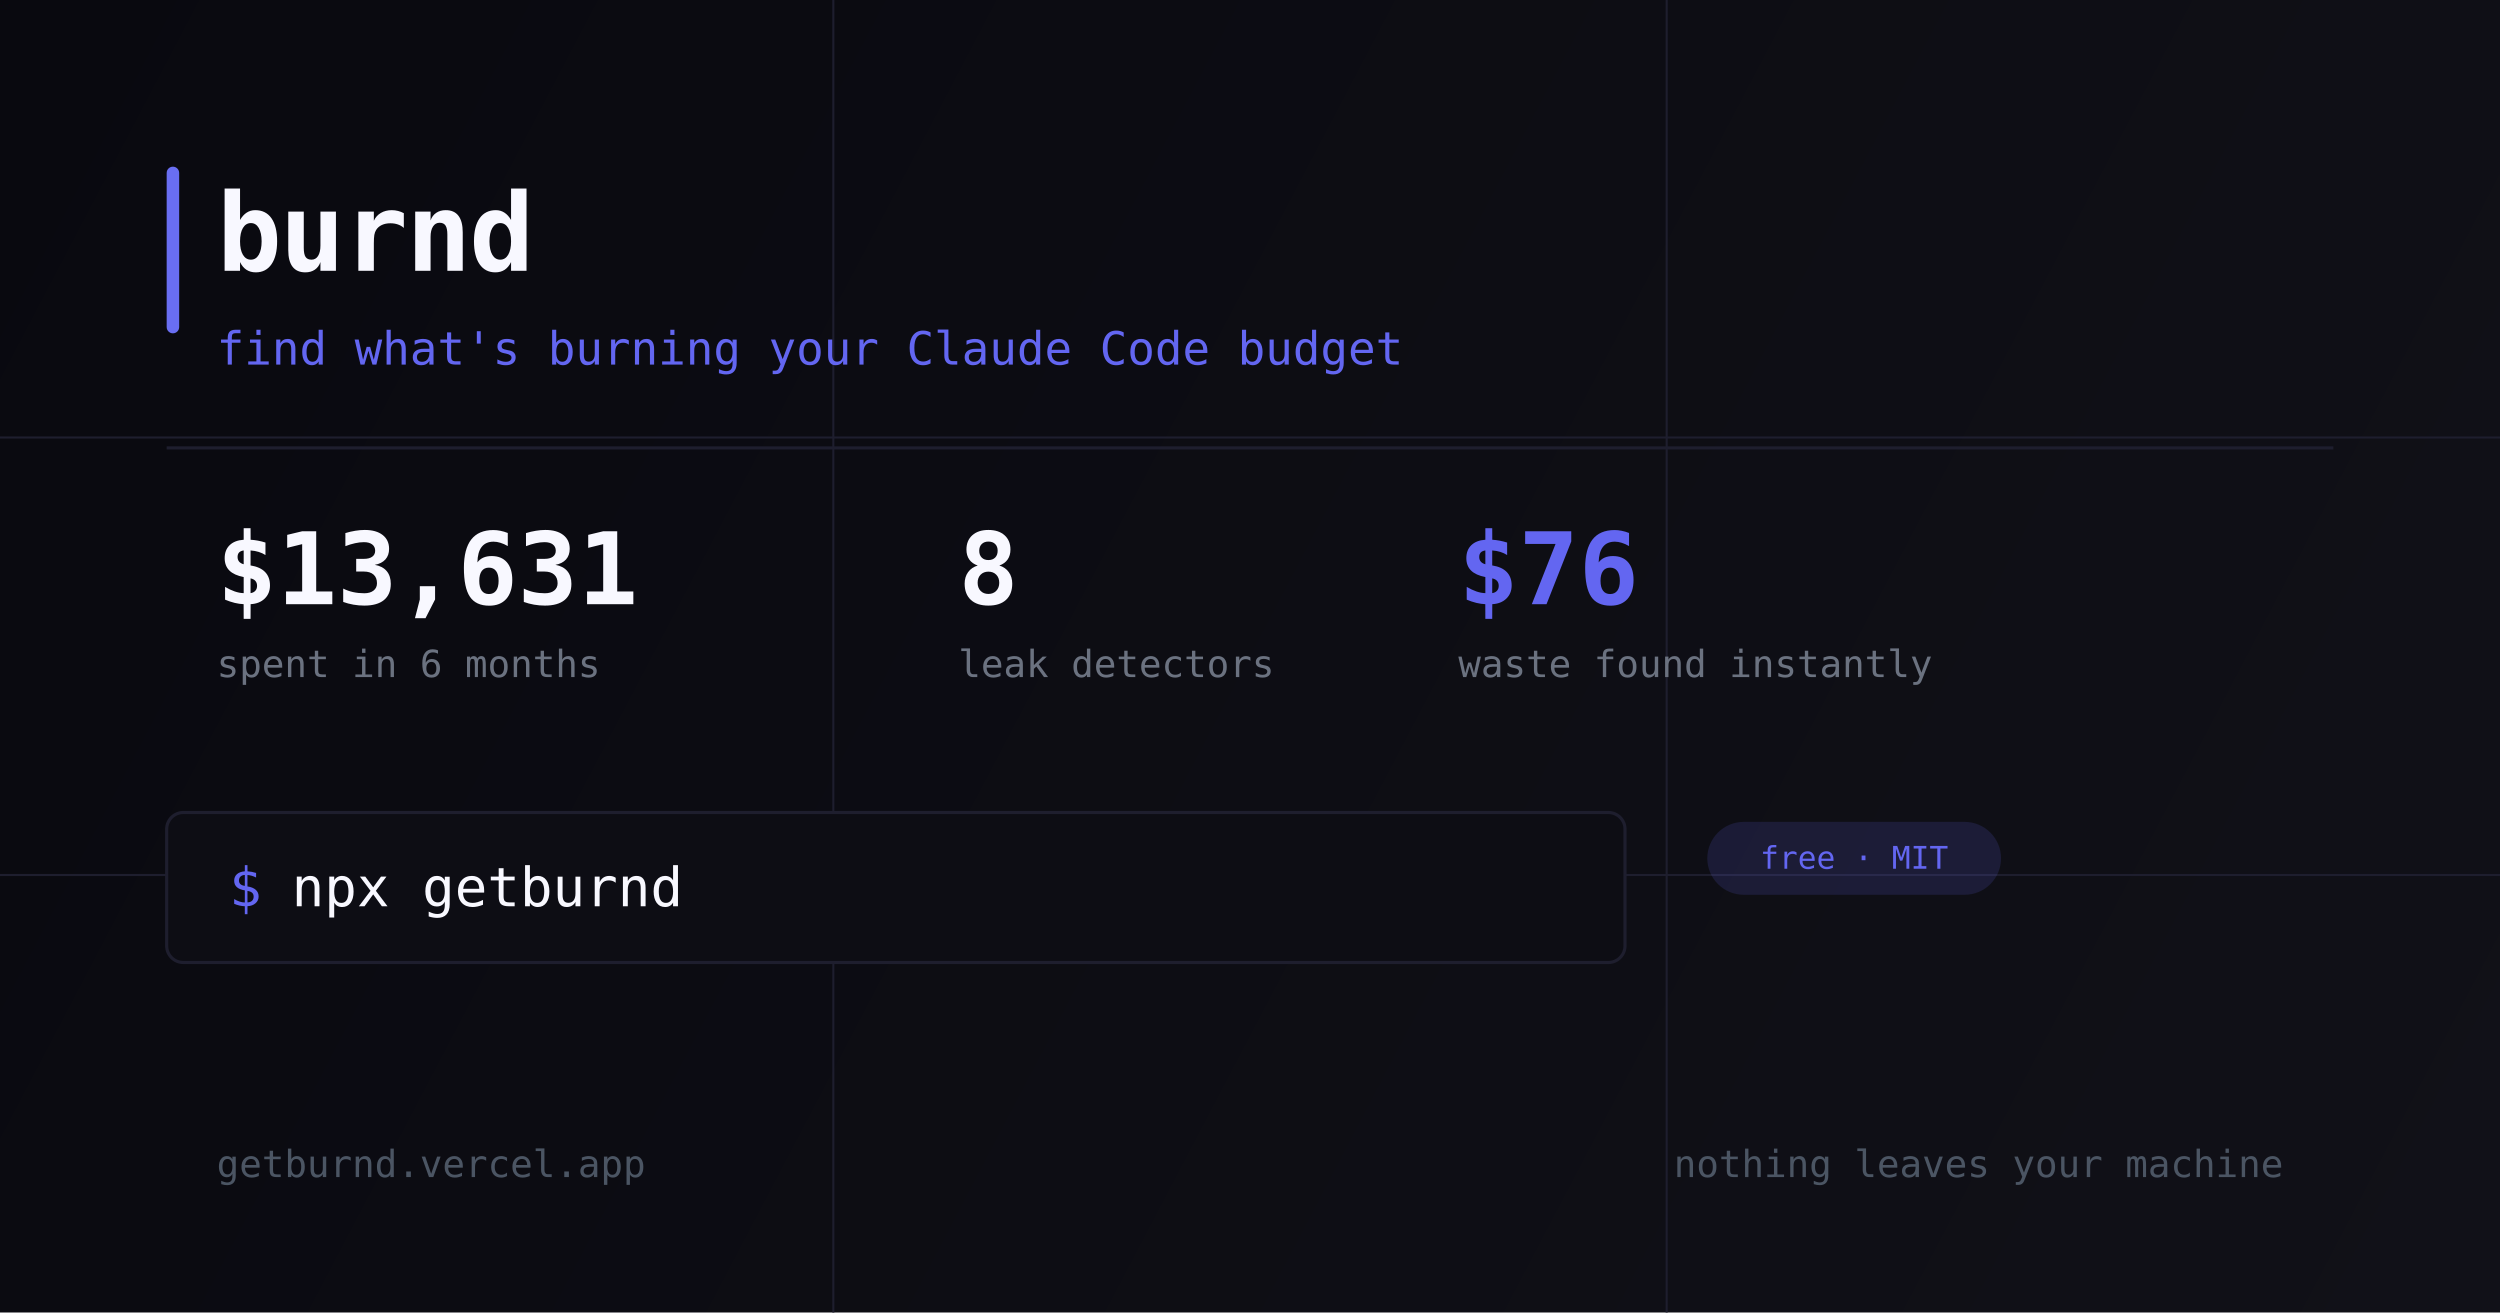
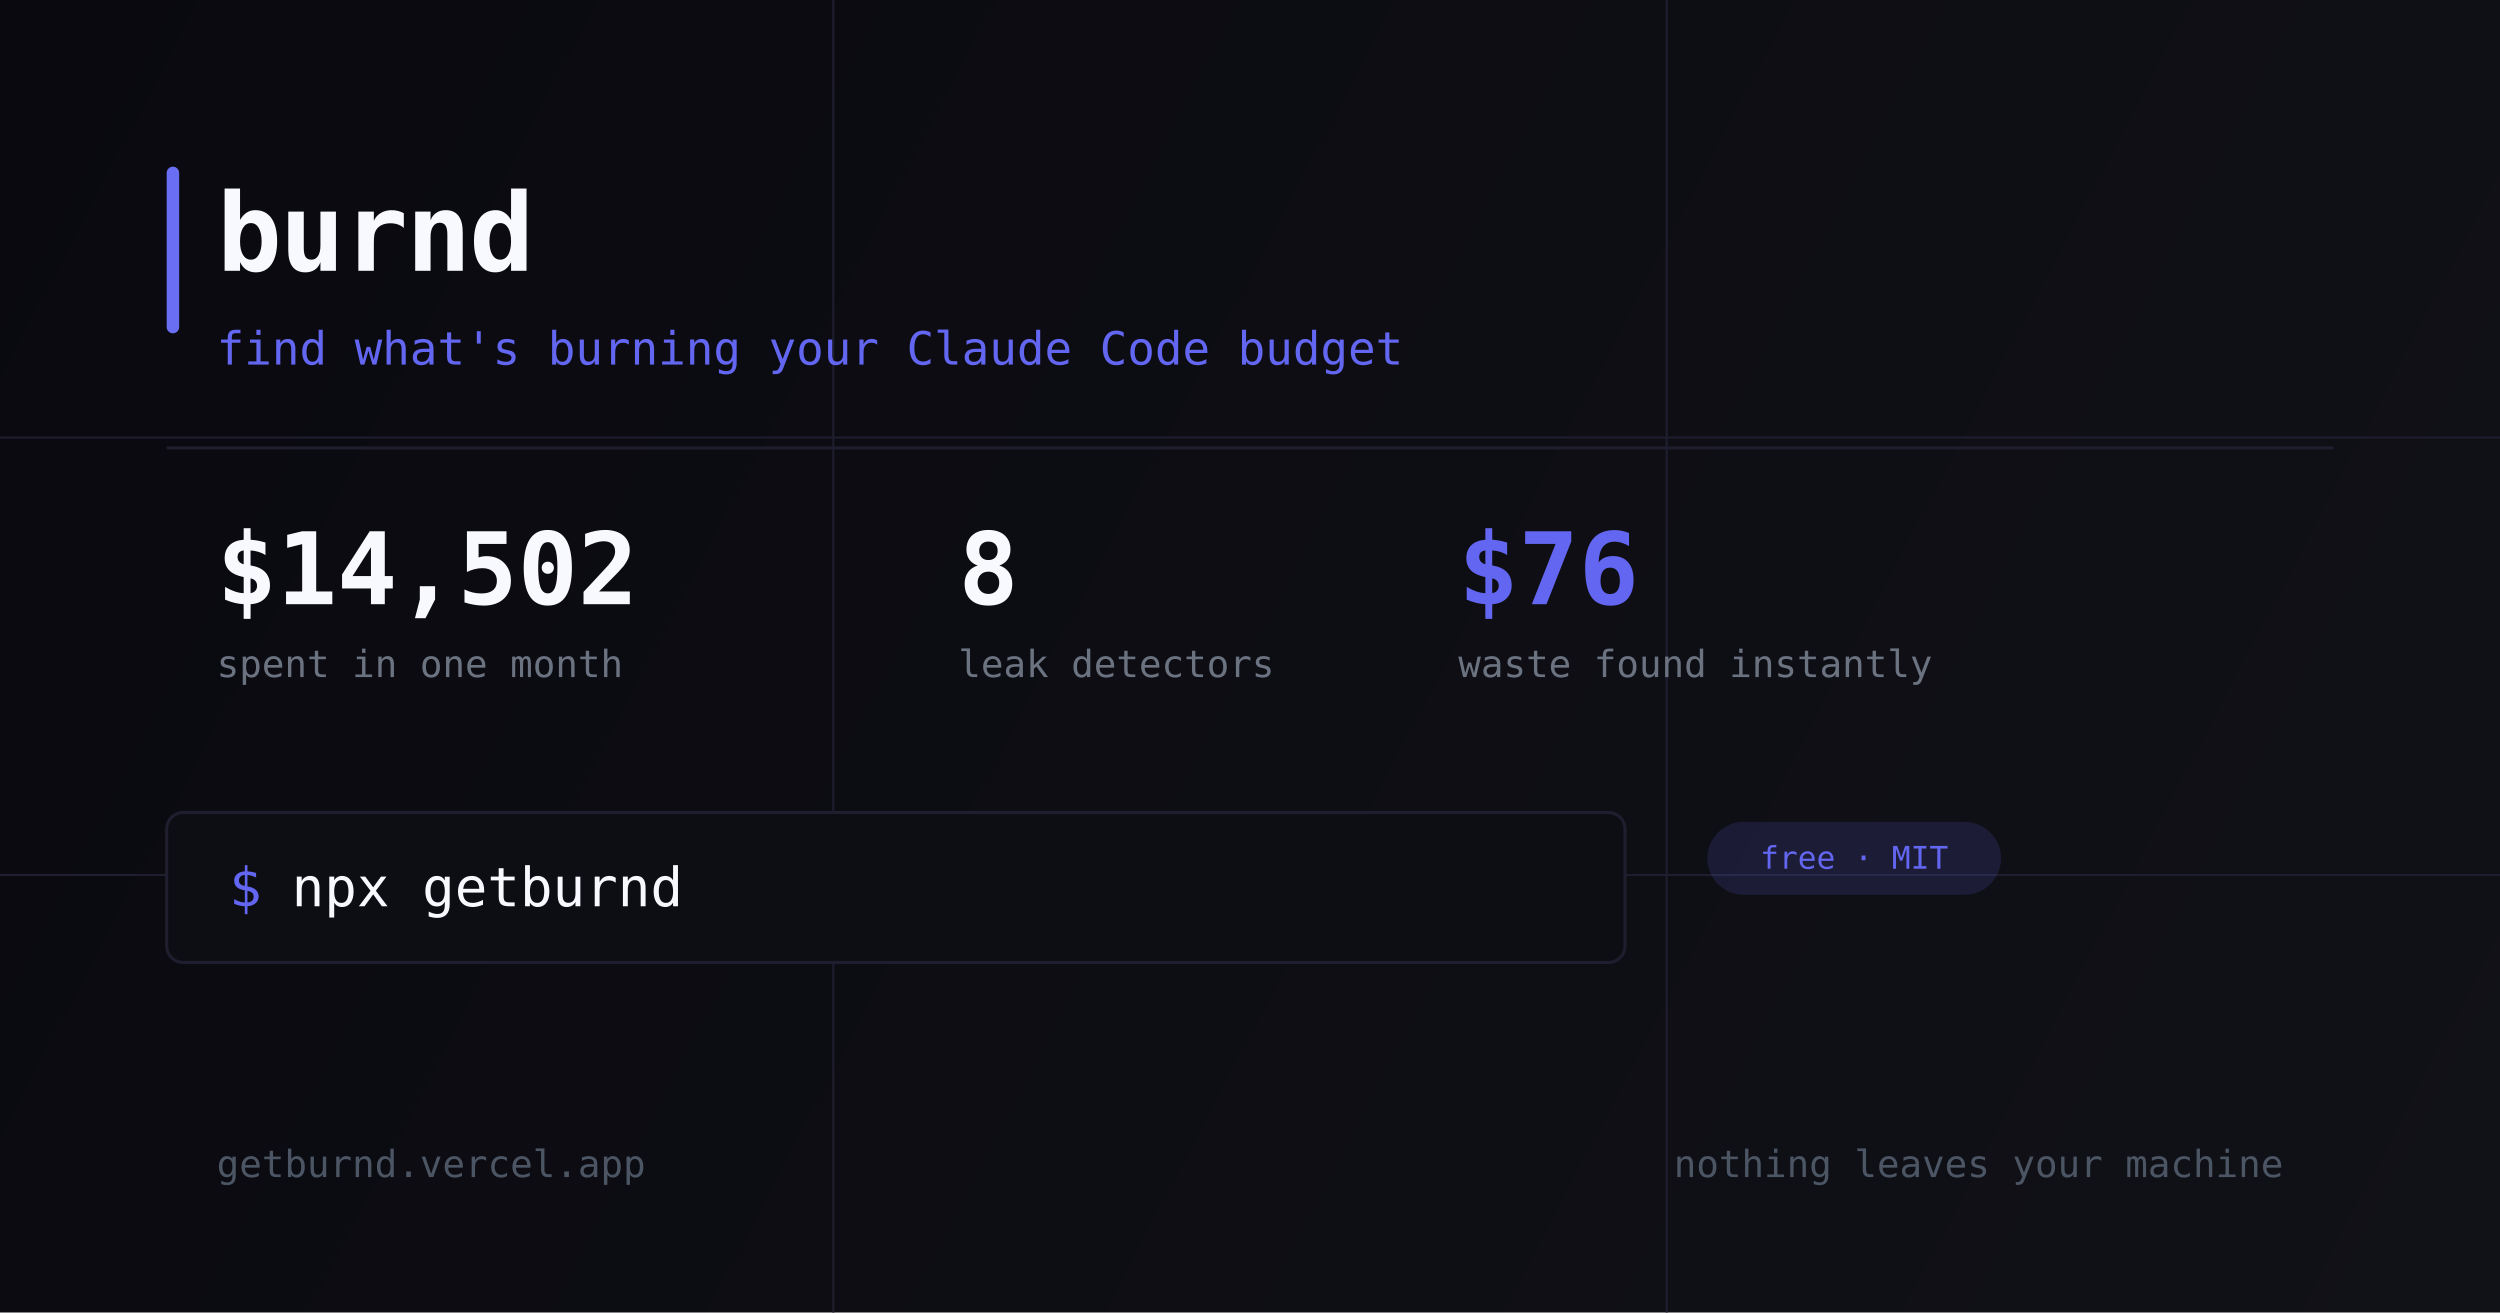
<svg xmlns="http://www.w3.org/2000/svg" width="1200" height="630" viewBox="0 0 1200 630">
  <defs>
    <linearGradient id="bg" x1="0" y1="0" x2="1200" y2="630" gradientUnits="userSpaceOnUse">
      <stop offset="0%" stop-color="#09090f" />
      <stop offset="100%" stop-color="#111118" />
    </linearGradient>
    <linearGradient id="accent" x1="0" y1="0" x2="400" y2="0" gradientUnits="userSpaceOnUse">
      <stop offset="0%" stop-color="#6366f1" />
      <stop offset="100%" stop-color="#818cf8" />
    </linearGradient>
  </defs>
  <rect width="1200" height="630" fill="url(#bg)" />
  <line x1="0" y1="210" x2="1200" y2="210" stroke="#1e1e2e" stroke-width="1" />
  <line x1="0" y1="420" x2="1200" y2="420" stroke="#1e1e2e" stroke-width="1" />
  <line x1="400" y1="0" x2="400" y2="630" stroke="#1e1e2e" stroke-width="1" />
  <line x1="800" y1="0" x2="800" y2="630" stroke="#1e1e2e" stroke-width="1" />
  <rect x="80" y="80" width="6" height="80" fill="url(#accent)" rx="3" />
  <text x="104" y="130" font-family="monospace" font-size="52" font-weight="700" fill="#f8f8ff" letter-spacing="-1">burnd</text>
  <text x="104" y="175" font-family="monospace" font-size="22" fill="#6366f1">find what's burning your Claude Code budget</text>
  <line x1="80" y1="215" x2="1120" y2="215" stroke="#1e1e2e" stroke-width="1.5" />
-   <text x="104" y="290" font-family="monospace" font-size="48" font-weight="700" fill="#f8f8ff">$13,631</text>
-   <text x="104" y="325" font-family="monospace" font-size="18" fill="#6b7280">spent in 6 months</text>
+   <text x="104" y="290" font-family="monospace" font-size="48" font-weight="700" fill="#f8f8ff">$14,502</text>
+   <text x="104" y="325" font-family="monospace" font-size="18" fill="#6b7280">spent in one month</text>
  <text x="460" y="290" font-family="monospace" font-size="48" font-weight="700" fill="#f8f8ff">8</text>
  <text x="460" y="325" font-family="monospace" font-size="18" fill="#6b7280">leak detectors</text>
  <text x="700" y="290" font-family="monospace" font-size="48" font-weight="700" fill="#6366f1">$76</text>
  <text x="700" y="325" font-family="monospace" font-size="18" fill="#6b7280">waste found instantly</text>
  <rect x="80" y="390" width="700" height="72" rx="8" fill="#0d0d14" stroke="#1e1e2e" stroke-width="1.5" />
  <text x="110" y="435" font-family="monospace" font-size="26" fill="#6366f1">$</text>
  <text x="140" y="435" font-family="monospace" font-size="26" fill="#f8f8ff">npx getburnd</text>
  <rect x="820" y="395" width="140" height="34" rx="17" fill="#6366f1" opacity="0.15" stroke="#6366f1" stroke-width="1" />
  <text x="890" y="417" font-family="monospace" font-size="15" fill="#6366f1" text-anchor="middle">free · MIT</text>
  <text x="104" y="565" font-family="monospace" font-size="18" fill="#4b5563">getburnd.vercel.app</text>
  <text x="1096" y="565" font-family="monospace" font-size="18" fill="#4b5563" text-anchor="end">nothing leaves your machine</text>
</svg>
